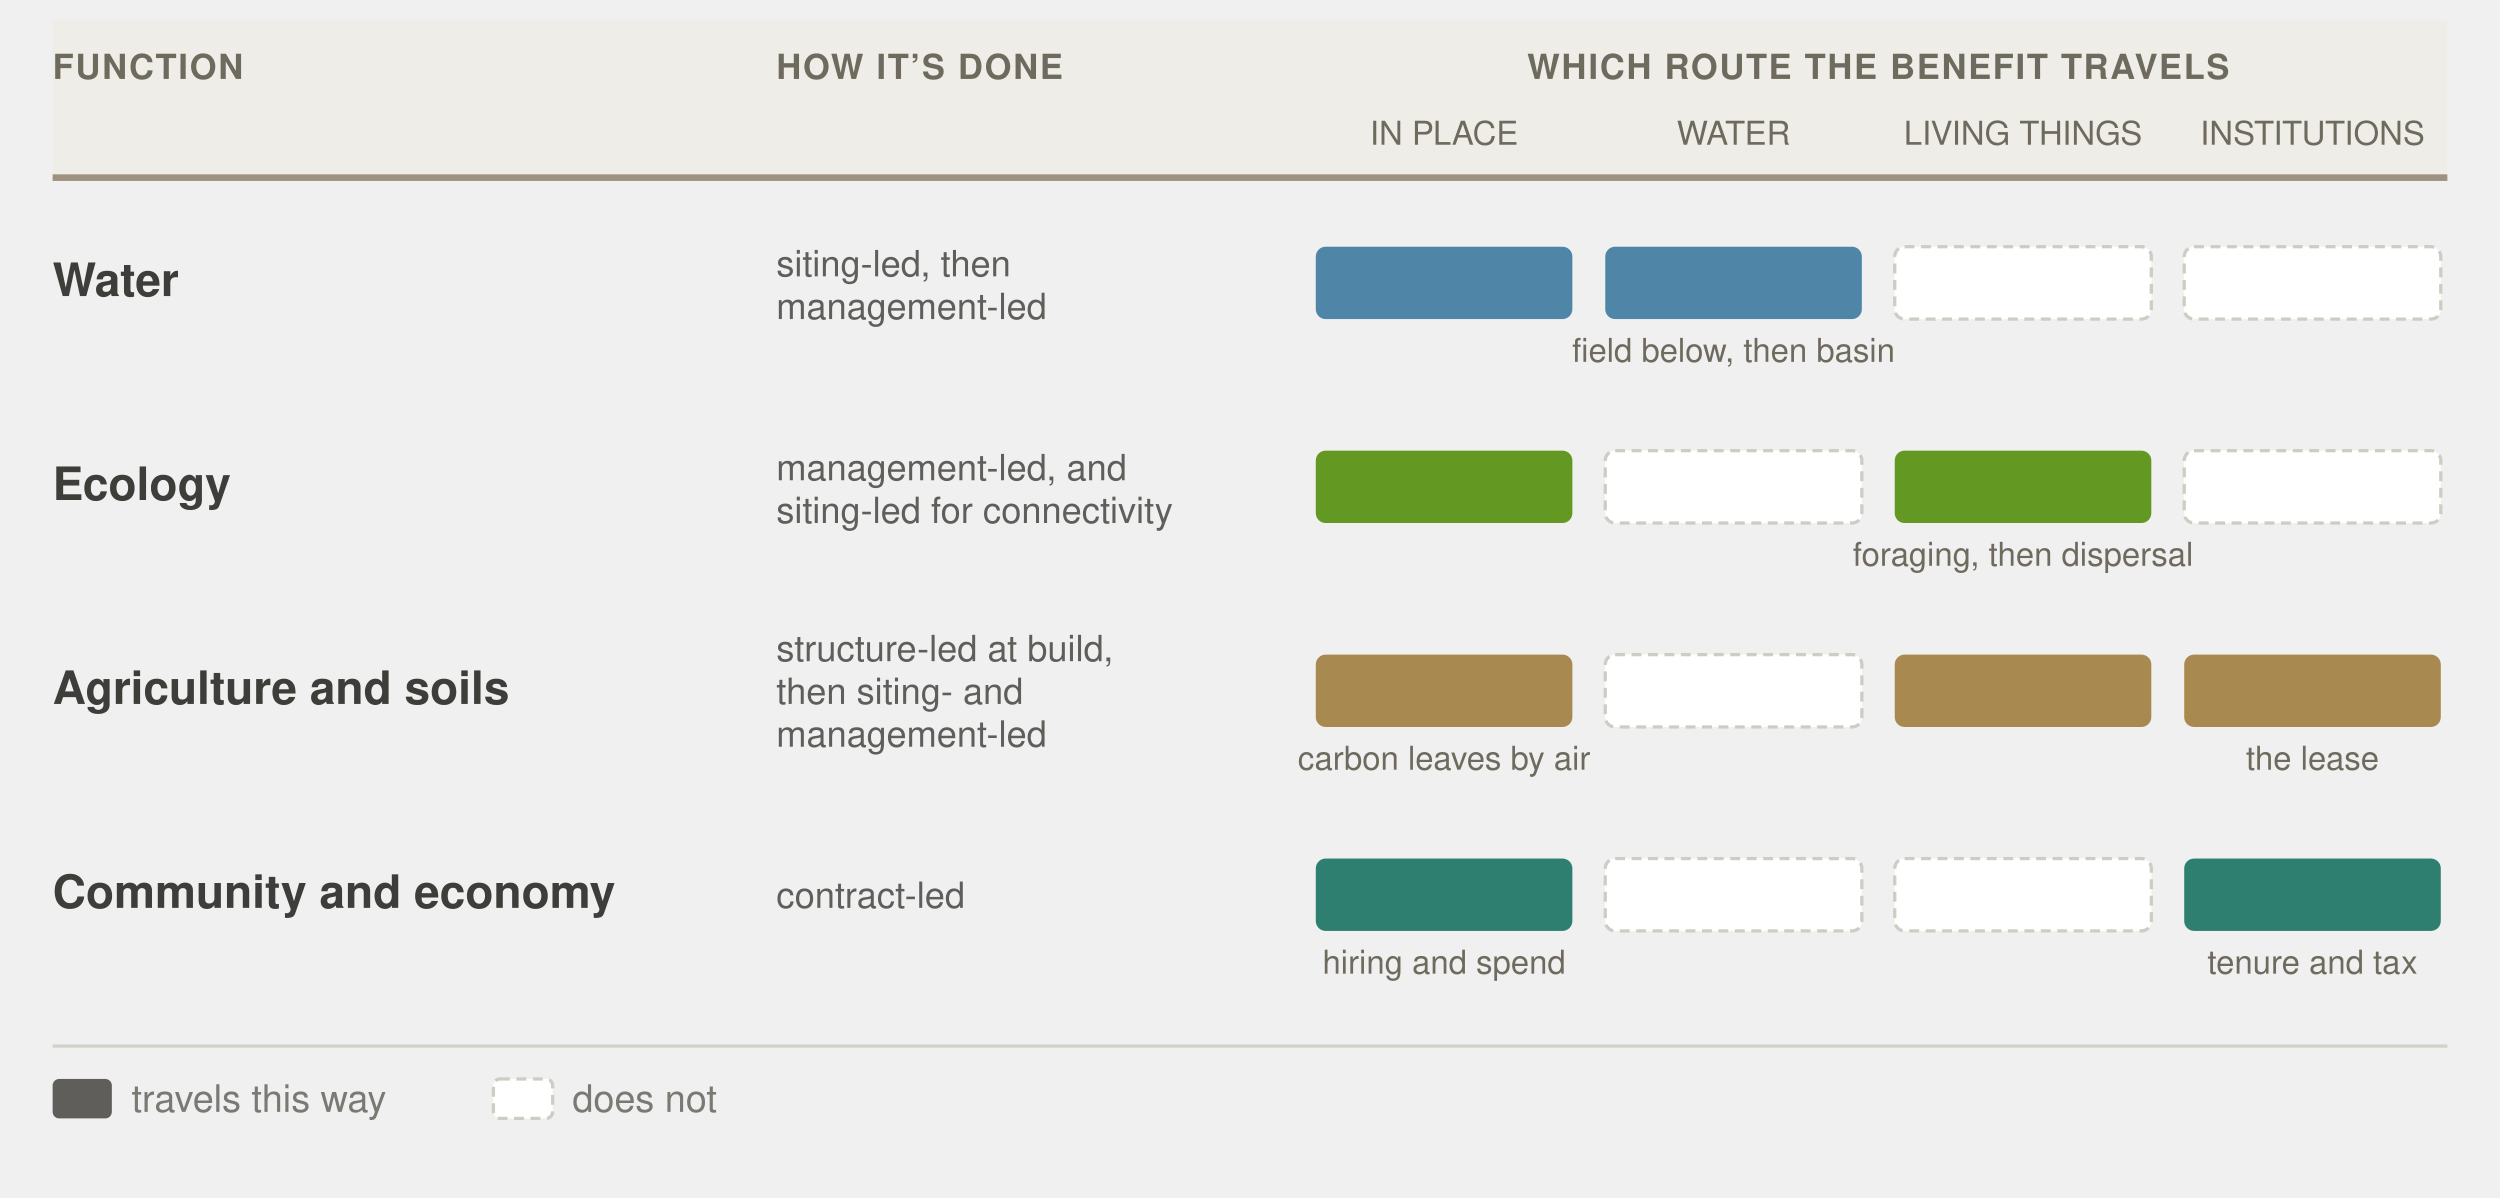
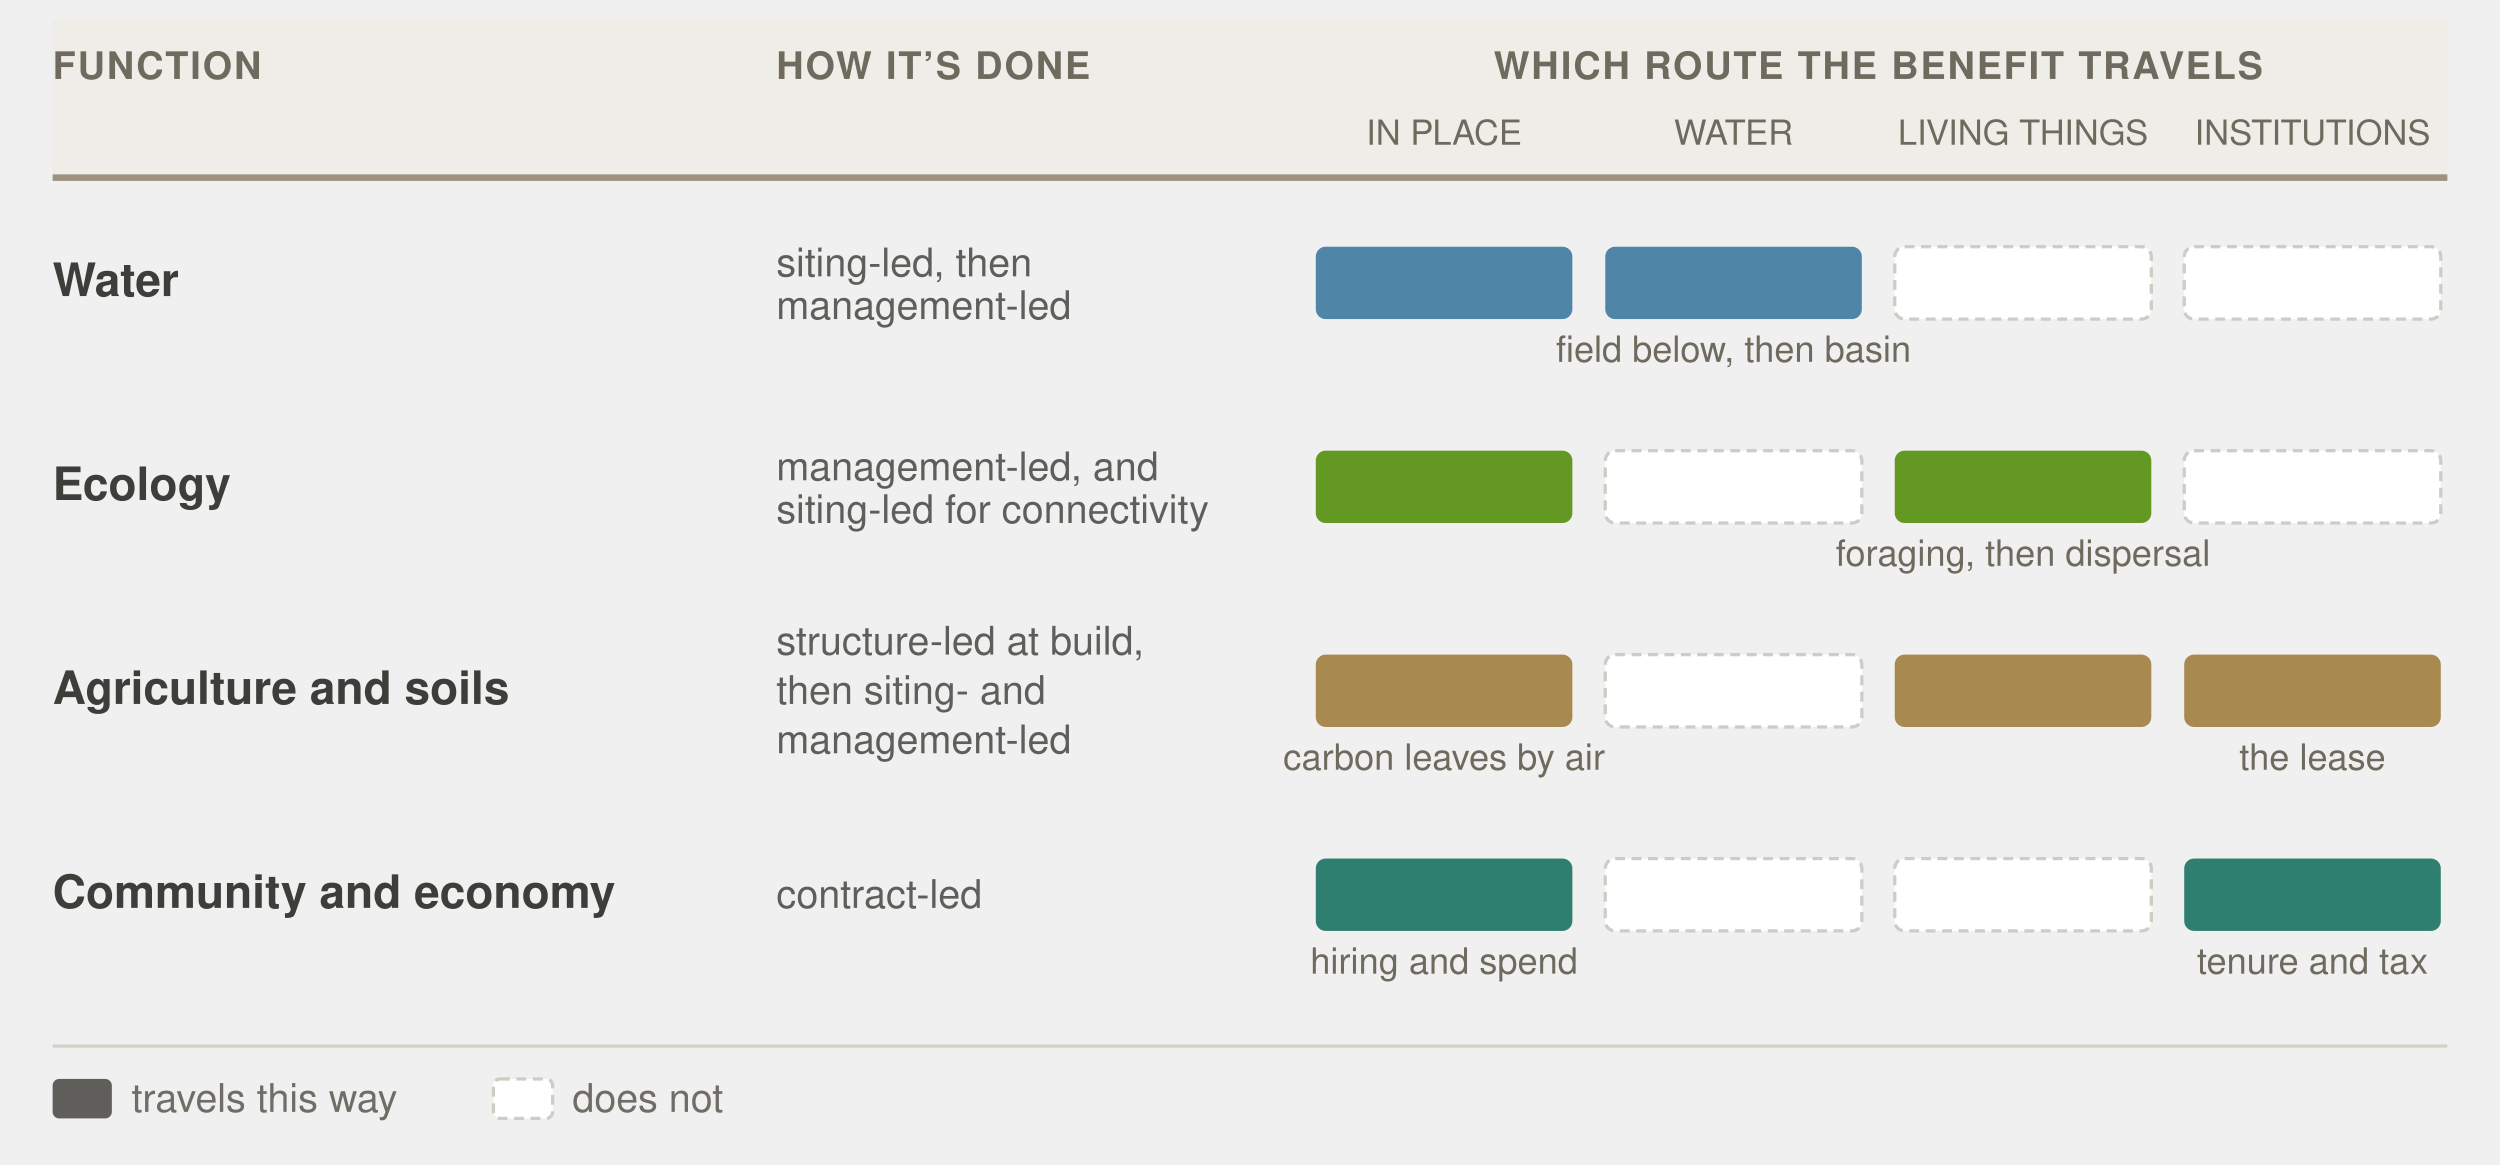
- <svg xmlns="http://www.w3.org/2000/svg" width="760" height="364" viewBox="0 0 760 364" role="img">
+ <svg xmlns="http://www.w3.org/2000/svg" width="760" height="354" viewBox="0 0 760 354" role="img">
  <style>
text{font-family:ui-sans-serif,system-ui,-apple-system,"Segoe UI",Helvetica,Arial,sans-serif}
.nm{font-size:14px;font-weight:600;fill:#3d3d3a}
- .hd{font-size:10.5px;font-weight:700;letter-spacing:.05em;fill:#6f6a5e}
- .sub{font-size:10px;fill:#6f6a5e}
- .fn{font-size:11.5px;fill:#7a7973}
- .md{font-size:11px;fill:#5f5e5a}
+ .hd{font-size:11.5px;font-weight:700;letter-spacing:.05em;fill:#6f6a5e}
+ .sub{font-size:10.5px;fill:#6f6a5e}
+ .ann{font-size:11px;fill:#6f6a5e}
+ .fn{font-size:12px;fill:#6f6d66}
+ .md{font-size:12px;fill:#5f5e5a}
.on{stroke:#cfccc3;stroke-width:1;fill:#ffffff}
</style>
  <rect x="16" y="6" width="728" height="48" fill="#efede8" />
  <text class="hd" x="16" y="24">FUNCTION</text>
  <text class="hd" x="236" y="24">HOW IT’S DONE</text>
  <text class="hd" x="571" y="24" text-anchor="middle">WHICH ROUTE THE BENEFIT TRAVELS</text>
  <text class="sub" x="439" y="44" text-anchor="middle">IN PLACE</text>
  <text class="sub" x="527" y="44" text-anchor="middle">WATER</text>
  <text class="sub" x="615" y="44" text-anchor="middle">LIVING THINGS</text>
  <text class="sub" x="703" y="44" text-anchor="middle">INSTITUTIONS</text>
  <line x1="16" y1="54" x2="744" y2="54" stroke="#9c927f" stroke-width="2" />
  <text class="nm" x="16" y="90">Water</text>
  <text class="md" x="236" y="84">siting-led, then</text>
  <text class="md" x="236" y="97">management-led</text>
  <rect fill="#4f86a8" x="400" y="75" width="78" height="22" rx="3" />
  <rect fill="#4f86a8" x="488" y="75" width="78" height="22" rx="3" />
-   <text class="sub" x="527" y="110" text-anchor="middle">field below, then basin</text>
+   <text class="ann" x="527" y="110" text-anchor="middle">field below, then basin</text>
  <rect class="on" stroke-dasharray="3 2" x="576" y="75" width="78" height="22" rx="3" />
  <rect class="on" stroke-dasharray="3 2" x="664" y="75" width="78" height="22" rx="3" />
  <text class="nm" x="16" y="152">Ecology</text>
  <text class="md" x="236" y="146">management-led, and</text>
  <text class="md" x="236" y="159">siting-led for connectivity</text>
  <rect fill="#639922" x="400" y="137" width="78" height="22" rx="3" />
  <rect class="on" stroke-dasharray="3 2" x="488" y="137" width="78" height="22" rx="3" />
  <rect fill="#639922" x="576" y="137" width="78" height="22" rx="3" />
-   <text class="sub" x="615" y="172" text-anchor="middle">foraging, then dispersal</text>
+   <text class="ann" x="615" y="172" text-anchor="middle">foraging, then dispersal</text>
  <rect class="on" stroke-dasharray="3 2" x="664" y="137" width="78" height="22" rx="3" />
  <text class="nm" x="16" y="214">Agriculture and soils</text>
-   <text class="md" x="236" y="201">structure-led at build,</text>
+   <text class="md" x="236" y="199">structure-led at build,</text>
  <text class="md" x="236" y="214">then siting- and</text>
-   <text class="md" x="236" y="227">management-led</text>
+   <text class="md" x="236" y="229">management-led</text>
  <rect fill="#a8894f" x="400" y="199" width="78" height="22" rx="3" />
-   <text class="sub" x="439" y="234" text-anchor="middle">carbon leaves by air</text>
+   <text class="ann" x="439" y="234" text-anchor="middle">carbon leaves by air</text>
  <rect class="on" stroke-dasharray="3 2" x="488" y="199" width="78" height="22" rx="3" />
  <rect fill="#a8894f" x="576" y="199" width="78" height="22" rx="3" />
  <rect fill="#a8894f" x="664" y="199" width="78" height="22" rx="3" />
-   <text class="sub" x="703" y="234" text-anchor="middle">the lease</text>
+   <text class="ann" x="703" y="234" text-anchor="middle">the lease</text>
  <text class="nm" x="16" y="276">Community and economy</text>
  <text class="md" x="236" y="276">contract-led</text>
  <rect fill="#2f7f70" x="400" y="261" width="78" height="22" rx="3" />
-   <text class="sub" x="439" y="296" text-anchor="middle">hiring and spend</text>
+   <text class="ann" x="439" y="296" text-anchor="middle">hiring and spend</text>
  <rect class="on" stroke-dasharray="3 2" x="488" y="261" width="78" height="22" rx="3" />
  <rect class="on" stroke-dasharray="3 2" x="576" y="261" width="78" height="22" rx="3" />
  <rect fill="#2f7f70" x="664" y="261" width="78" height="22" rx="3" />
-   <text class="sub" x="703" y="296" text-anchor="middle">tenure and tax</text>
+   <text class="ann" x="703" y="296" text-anchor="middle">tenure and tax</text>
  <line x1="16" y1="318" x2="744" y2="318" stroke="#d3d1c7" stroke-width="1" />
  <rect x="16" y="328" width="18" height="12" rx="2" fill="#5f5e5a" />
  <text class="fn" x="40" y="338">travels this way</text>
  <rect class="on" x="150" y="328" width="18" height="12" rx="2" stroke-dasharray="3 2" />
  <text class="fn" x="174" y="338">does not</text>
</svg>
